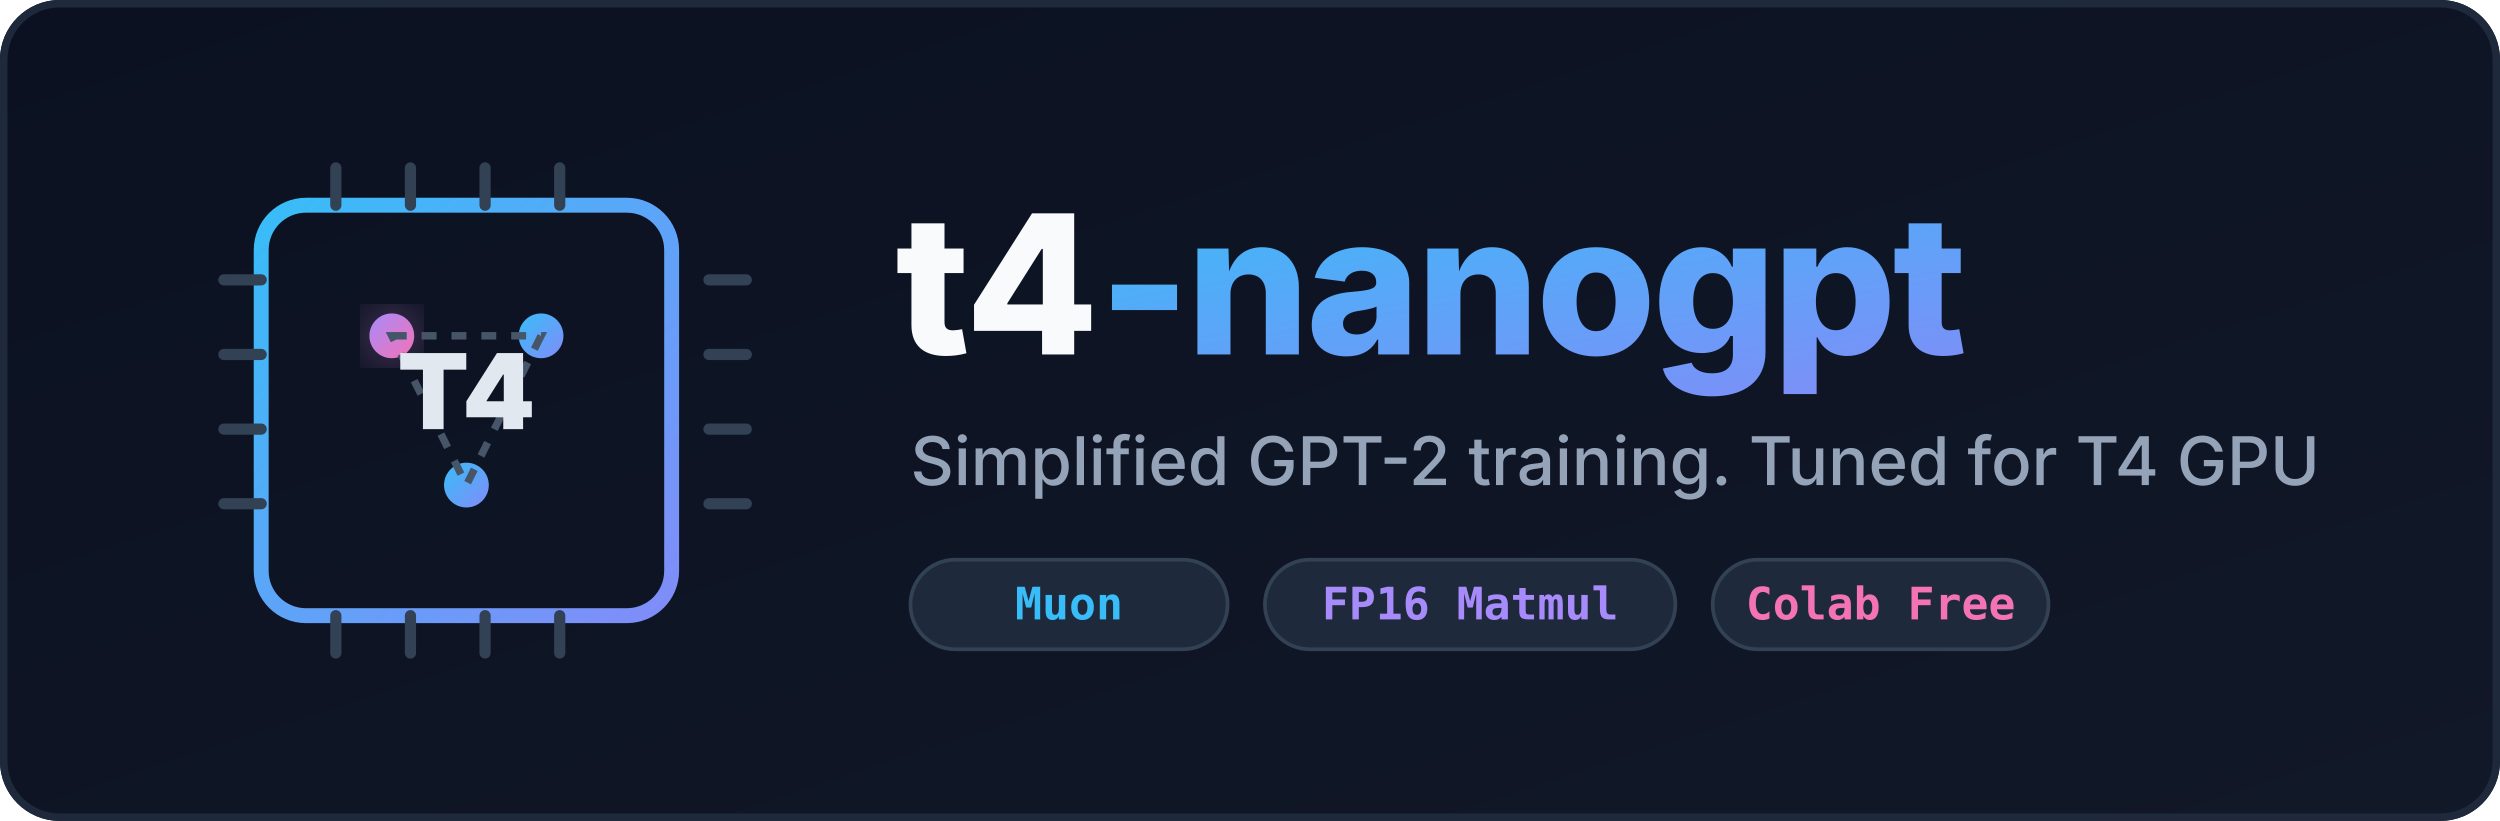
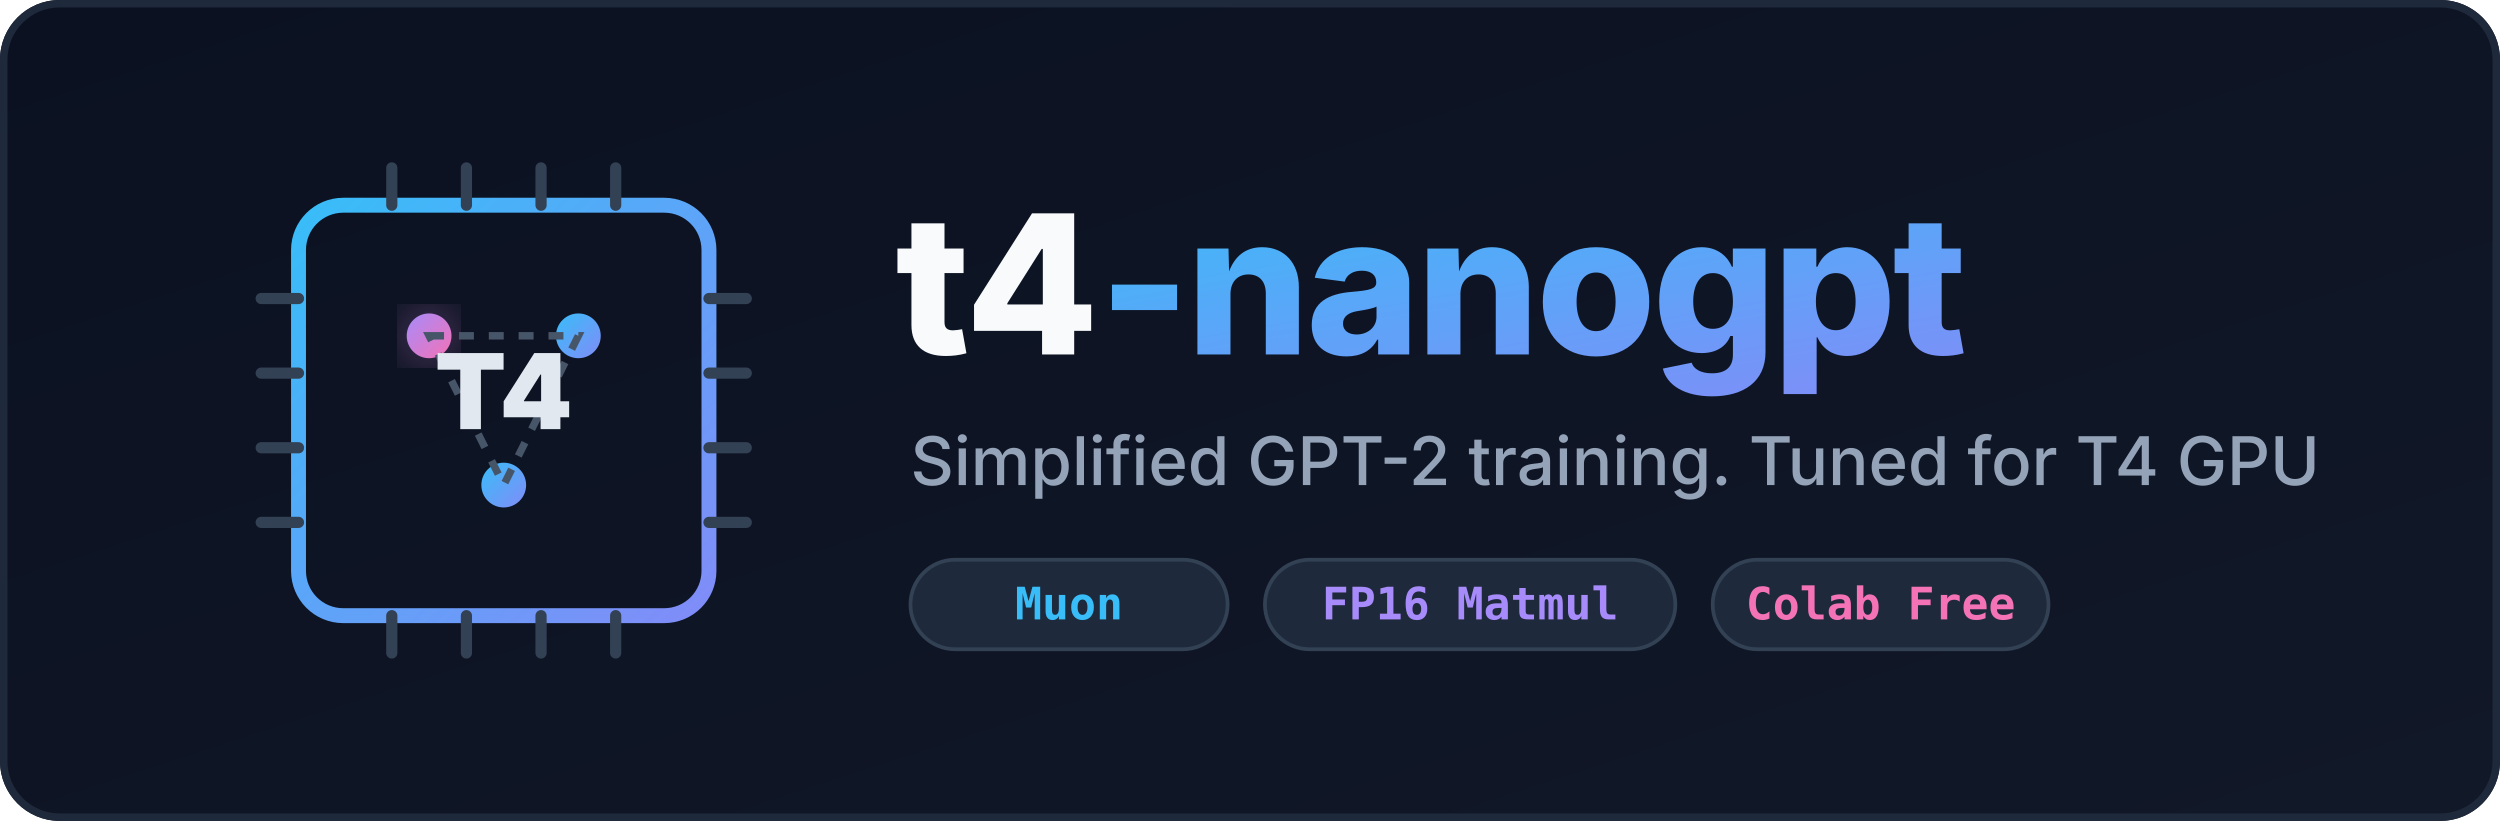
<svg xmlns="http://www.w3.org/2000/svg" viewBox="0 0 670 220" width="100%" height="100%">
  <defs>
    <linearGradient id="bgGradient" x1="0%" y1="0%" x2="100%" y2="100%">
      <stop offset="0%" stop-color="#0B1120" />
      <stop offset="100%" stop-color="#111827" />
    </linearGradient>
    <linearGradient id="primaryGradient" x1="0%" y1="0%" x2="100%" y2="100%">
      <stop offset="0%" stop-color="#38BDF8" />
      <stop offset="100%" stop-color="#818CF8" />
    </linearGradient>
    <linearGradient id="accentGradient" x1="0%" y1="0%" x2="100%" y2="100%">
      <stop offset="0%" stop-color="#A78BFA" />
      <stop offset="100%" stop-color="#F472B6" />
    </linearGradient>
    <filter id="glow" x="-20%" y="-20%" width="140%" height="140%">
      <feGaussianBlur stdDeviation="8" result="blur" />
      <feComposite in="SourceGraphic" in2="blur" operator="over" />
    </filter>
  </defs>
  <rect width="670" height="220" rx="16" fill="url(#bgGradient)" />
  <rect width="668" height="218" x="1" y="1" rx="15" fill="none" stroke="#1E293B" stroke-width="2" />
-   <g transform="translate(60, 45)">
+   <g transform="translate(70, 45)">
    <rect x="10" y="10" width="110" height="110" rx="12" fill="none" stroke="url(#primaryGradient)" stroke-width="4" />
-     <path d="M 0 30 h 10 m -10 20 h 10 m -10 20 h 10 m -10 20 h 10 m 120 -60 h 10 m -10 20 h 10 m -10 20 h 10 m -10 20 h 10 M 30 0 v 10 m 20 -10 v 10 m 20 -10 v 10 m 20 -10 v 10 M 30 130 v -10 m 20 10 v -10 m 20 10 v -10 m 20 10 v -10" stroke="#334155" stroke-width="3" stroke-linecap="round" />
+     <path d="M 0 35 h 10 m -10 20 h 10 m -10 20 h 10 m -10 20 h 10 m 110 -60 h 10 m -10 20 h 10 m -10 20 h 10 m -10 20 h 10 M 35 0 v 10 m 20 -10 v 10 m 20 -10 v 10 m 20 -10 v 10 M 35 130 v -10 m 20 10 v -10 m 20 10 v -10 m 20 10 v -10" stroke="#334155" stroke-width="3" stroke-linecap="round" />
    <circle cx="45" cy="45" r="6" fill="url(#accentGradient)" filter="url(#glow)" />
    <circle cx="85" cy="45" r="6" fill="url(#primaryGradient)" />
    <circle cx="65" cy="85" r="6" fill="url(#primaryGradient)" />
    <path d="M 45 45 L 85 45 L 65 85 Z" fill="none" stroke="#475569" stroke-width="2" stroke-dasharray="4 4" />
    <text x="65" y="70" font-family="system-ui, -apple-system, sans-serif" font-size="28" font-weight="900" fill="#E2E8F0" text-anchor="middle">T4</text>
  </g>
  <g transform="translate(240, 95)">
    <text x="0" y="0" font-family="system-ui, -apple-system, sans-serif" font-size="52" font-weight="800" fill="#F8FAFC" letter-spacing="-1">
      t4<tspan fill="url(#primaryGradient)">-nanogpt</tspan>
    </text>
    <text x="4" y="35" font-family="system-ui, -apple-system, sans-serif" font-size="18" font-weight="500" fill="#94A3B8">
      Simplified GPT-2 training. Tuned for T4 GPU
    </text>
    <g transform="translate(4, 55)">
      <rect x="0" y="0" width="85" height="24" rx="12" fill="#1E293B" stroke="#334155" />
      <text x="42.5" y="16" font-family="monospace" font-size="12" font-weight="bold" fill="#38BDF8" text-anchor="middle">Muon</text>
      <rect x="95" y="0" width="110" height="24" rx="12" fill="#1E293B" stroke="#334155" />
      <text x="150" y="16" font-family="monospace" font-size="12" font-weight="bold" fill="#A78BFA" text-anchor="middle">FP16 Matmul</text>
      <rect x="215" y="0" width="90" height="24" rx="12" fill="#1E293B" stroke="#334155" />
      <text x="260" y="16" font-family="monospace" font-size="12" font-weight="bold" fill="#F472B6" text-anchor="middle">Colab Free</text>
    </g>
  </g>
</svg>
